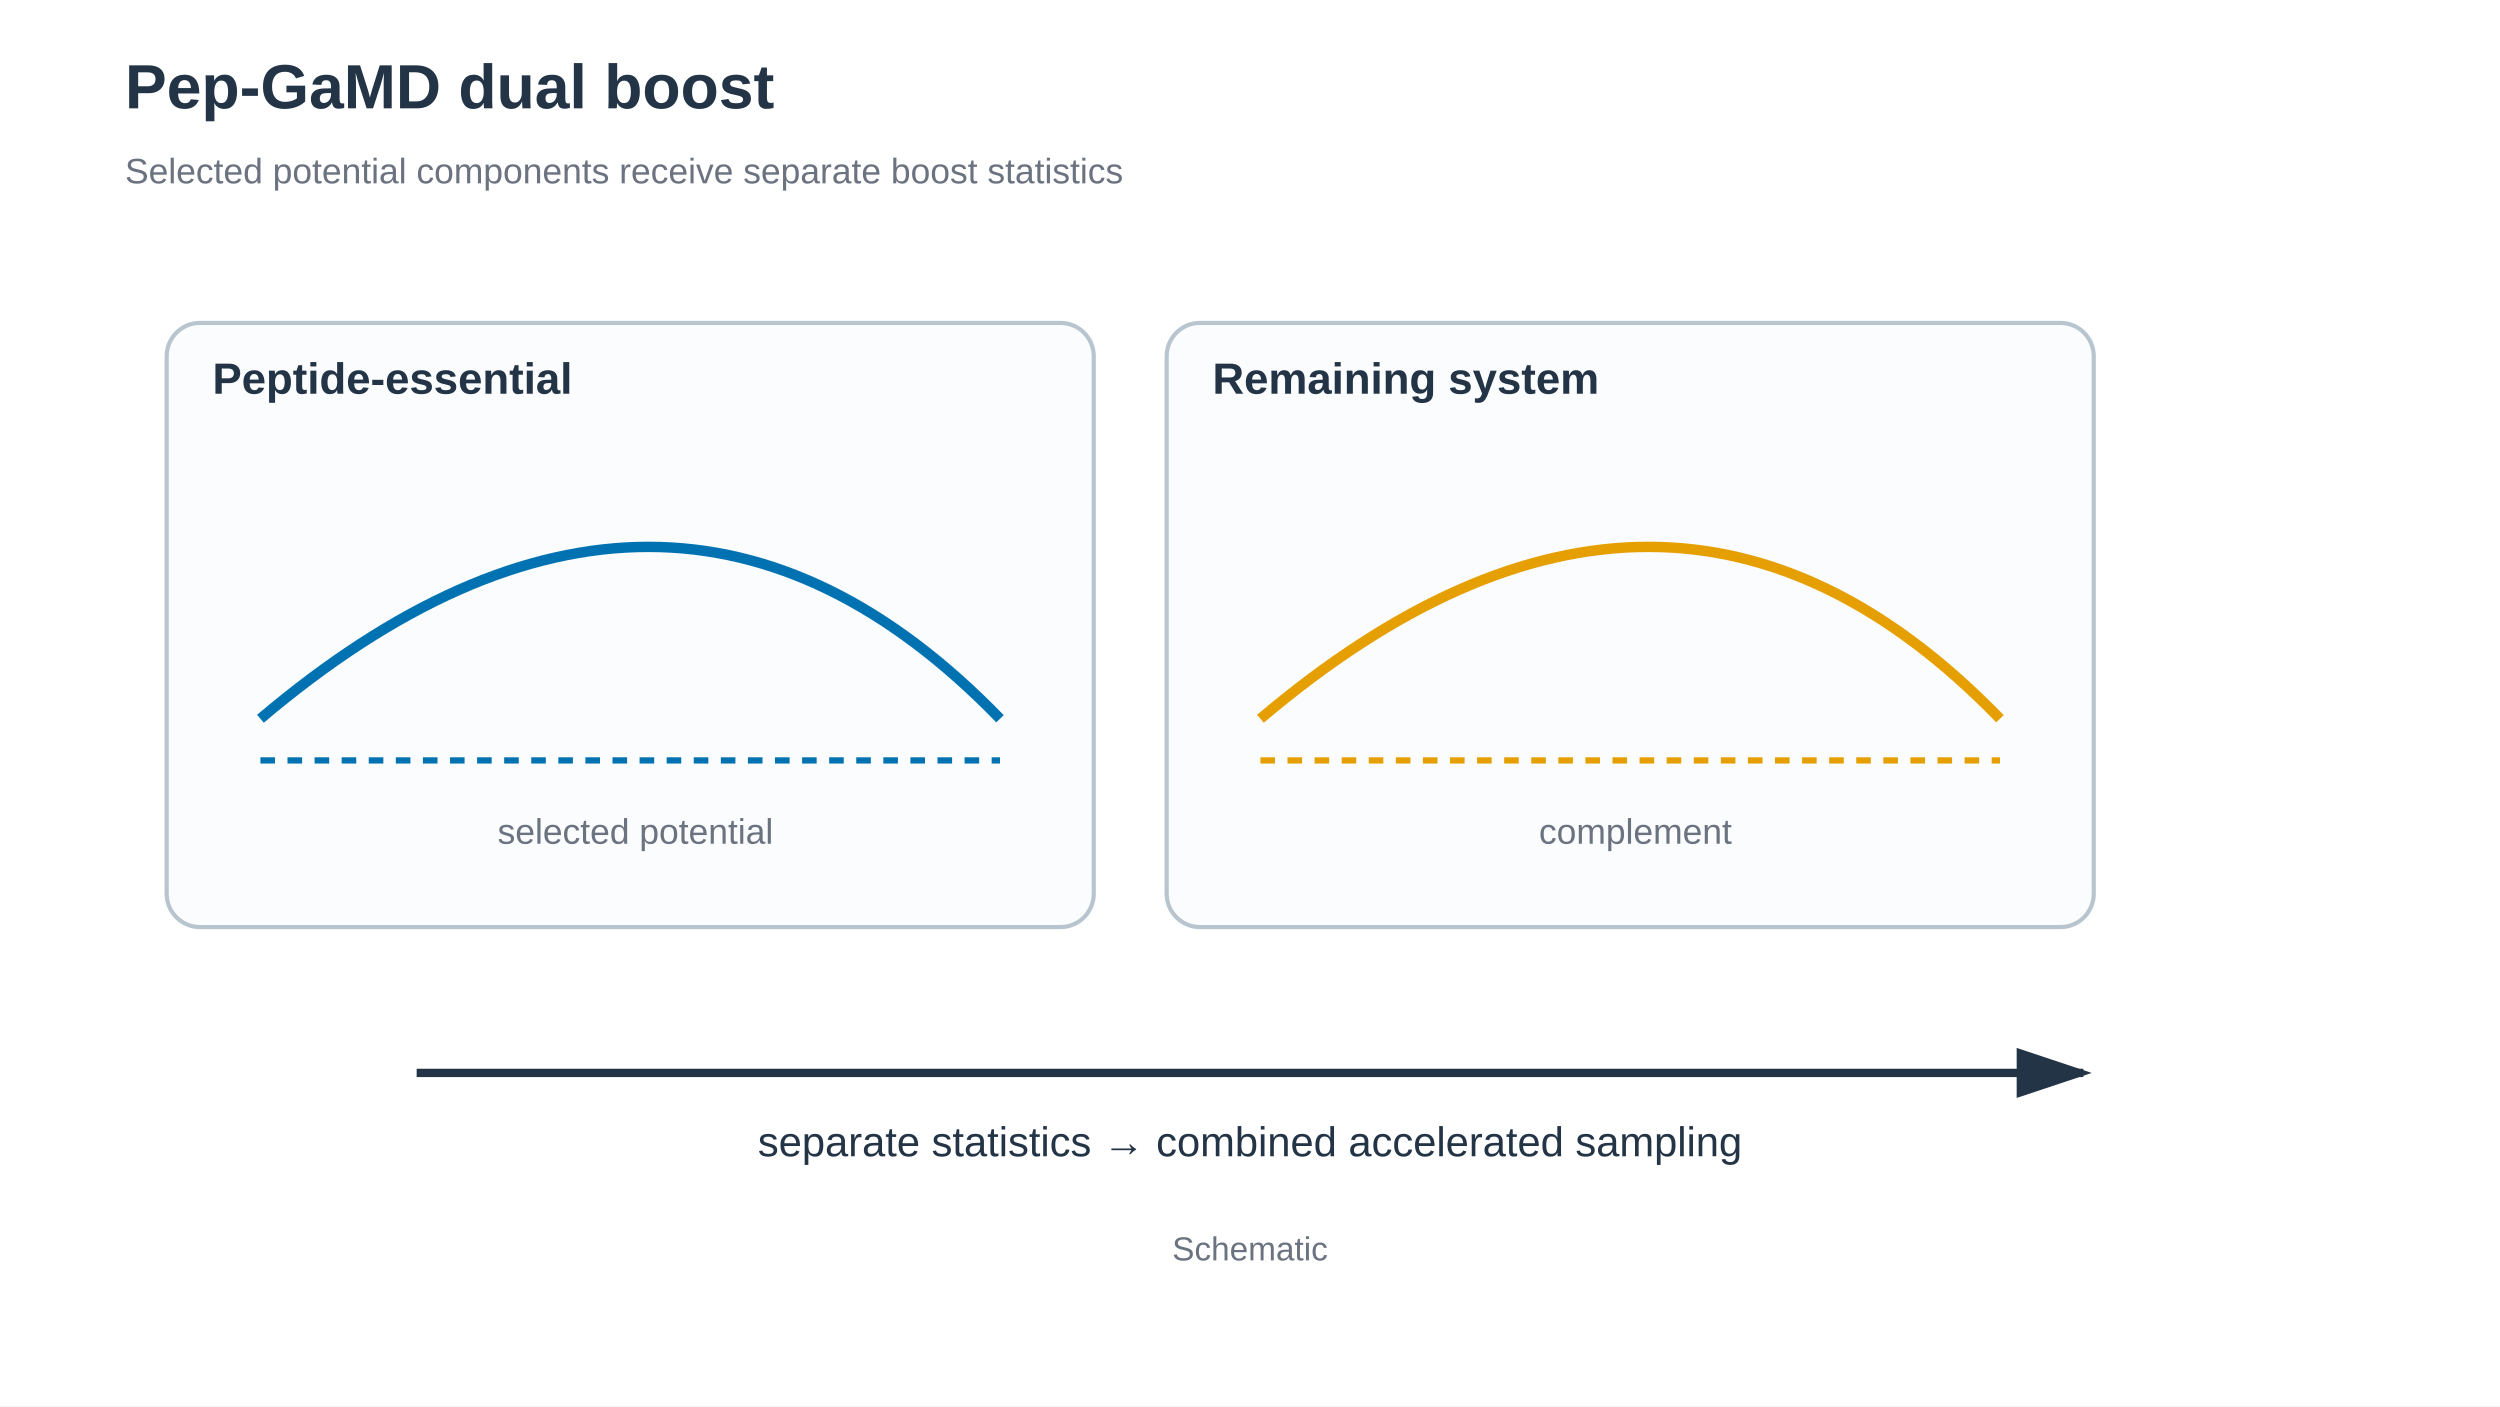
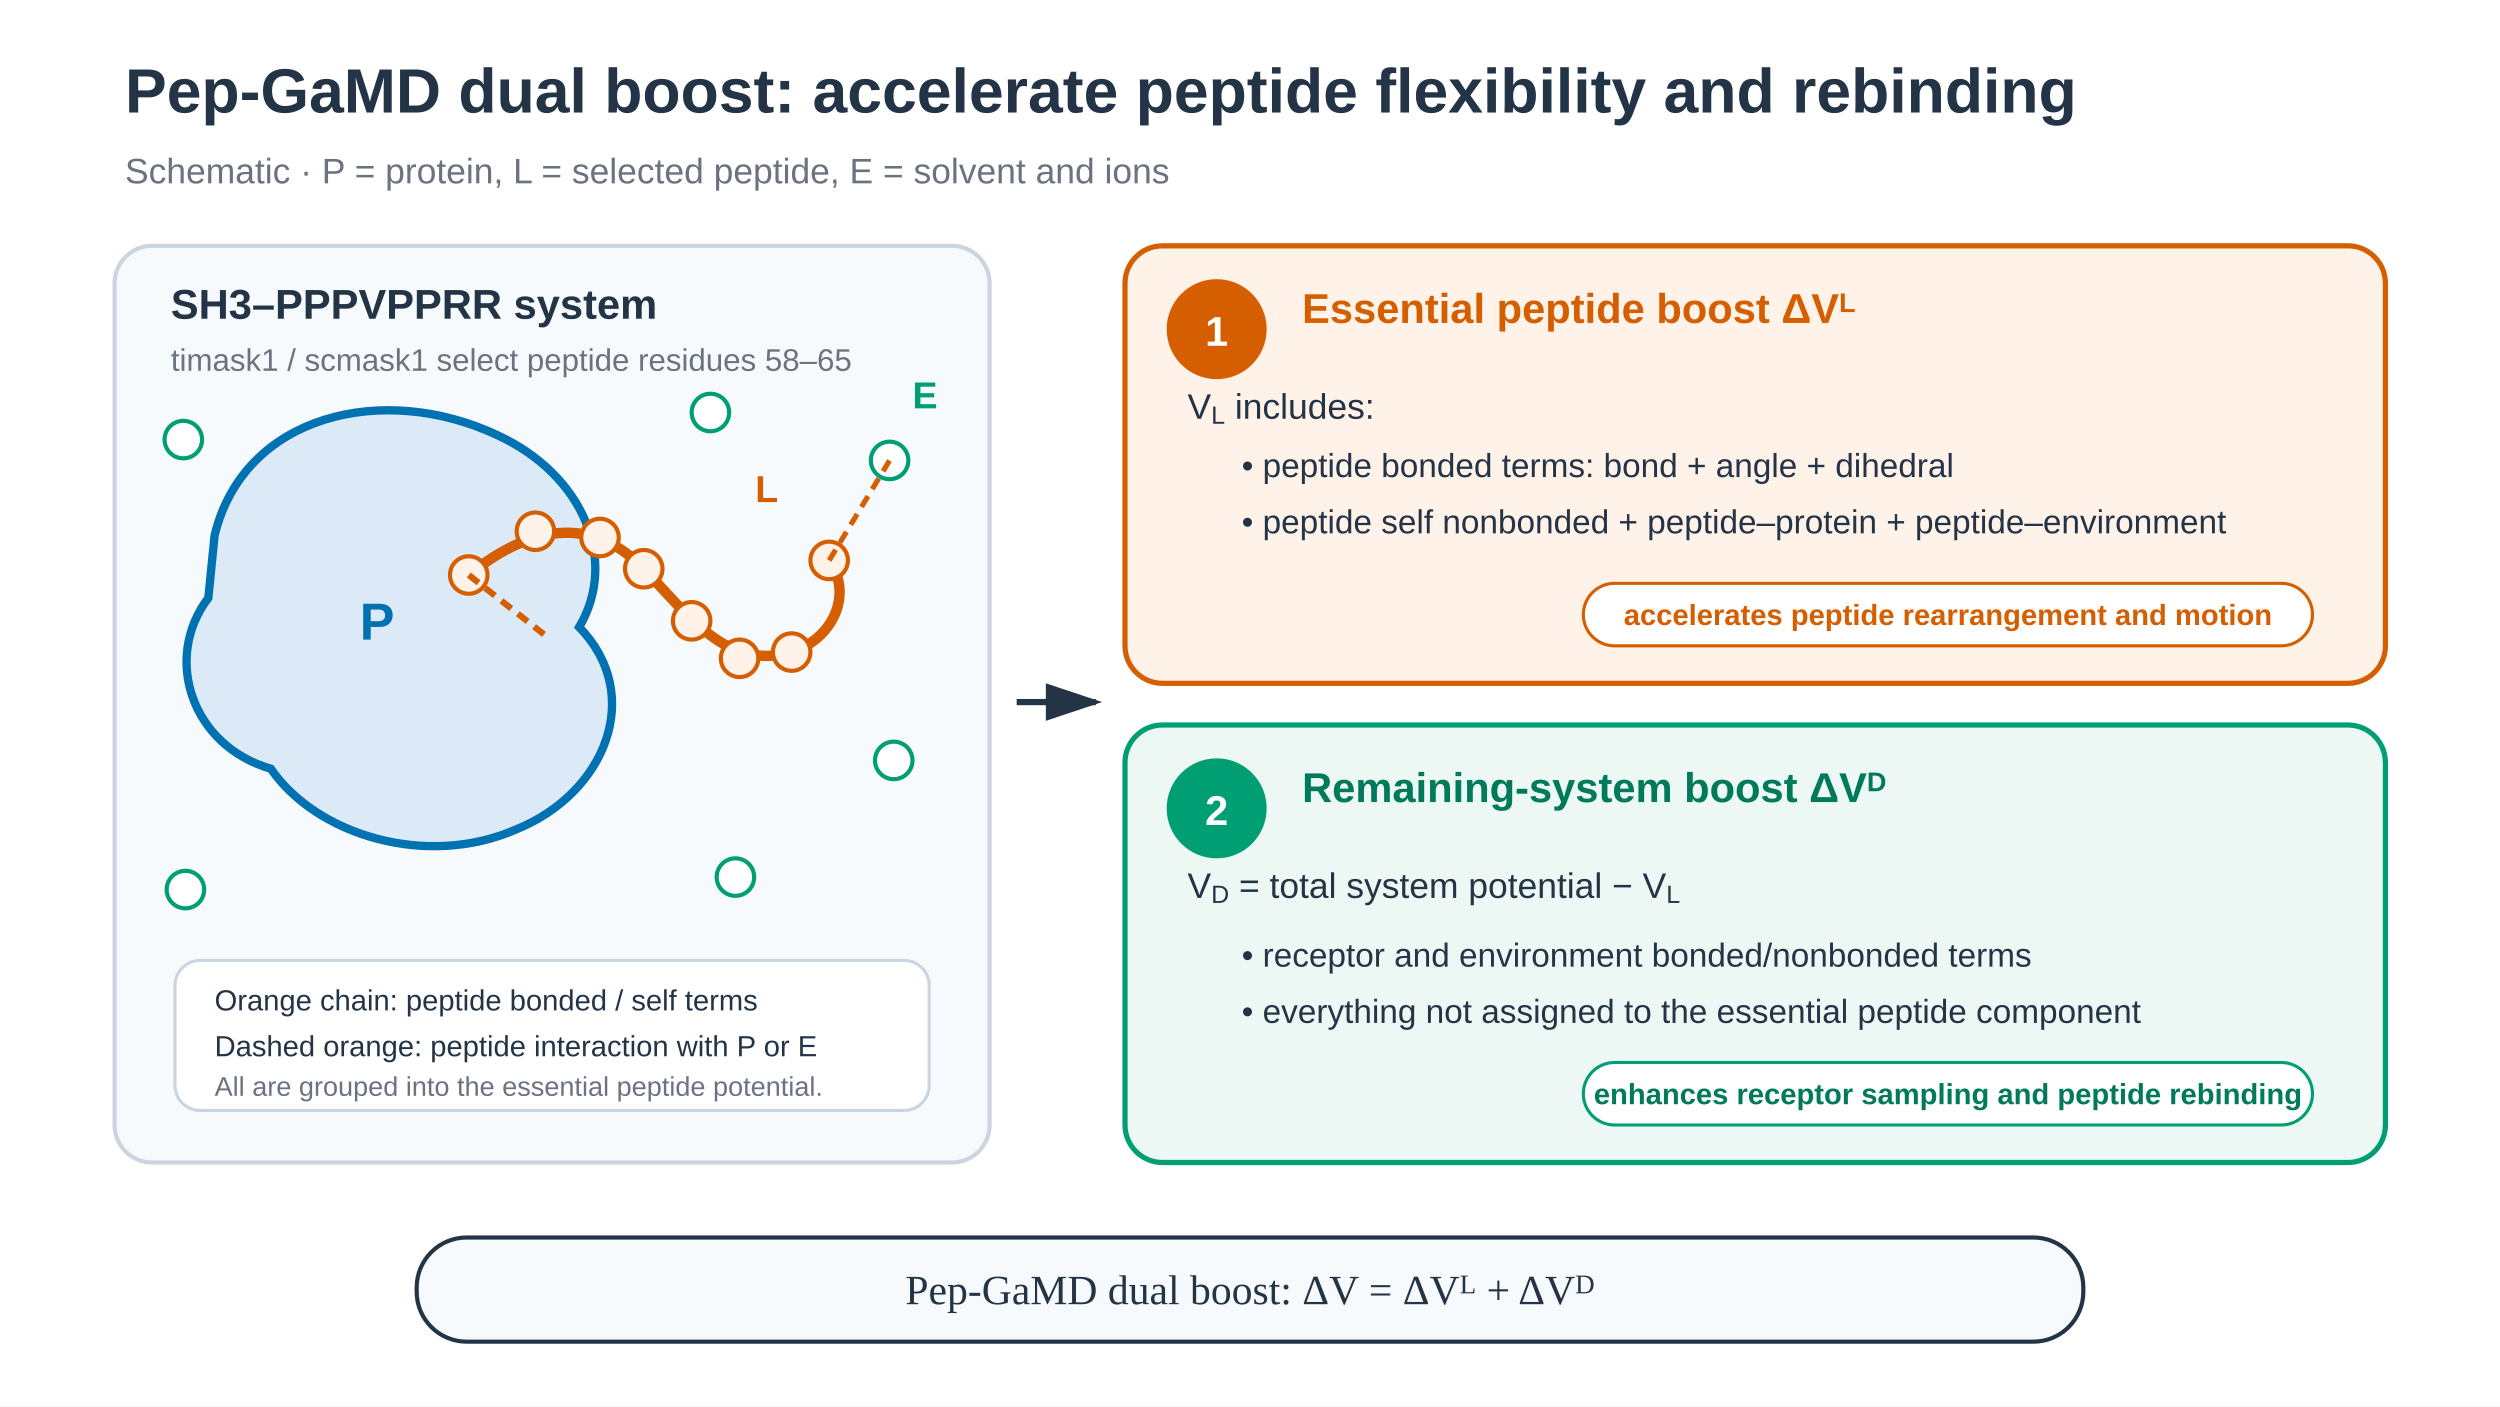
<svg xmlns="http://www.w3.org/2000/svg" viewBox="0 0 1200 675" role="img">
  <defs>
-     <marker id="arrow" markerWidth="10" markerHeight="10" refX="8" refY="3" orient="auto" markerUnits="strokeWidth">
+     <marker id="arrow-dark" markerWidth="10" markerHeight="10" refX="8" refY="3" orient="auto" markerUnits="strokeWidth">
      <path d="M0,0 L0,6 L9,3 z" fill="#243447" />
    </marker>
-     <marker id="blue-arrow" markerWidth="10" markerHeight="10" refX="8" refY="3" orient="auto" markerUnits="strokeWidth">
-       <path d="M0,0 L0,6 L9,3 z" fill="#0072B2" />
-     </marker>
-     <pattern id="hatch" width="10" height="10" patternUnits="userSpaceOnUse">
-       <path d="M0 10L10 0" stroke="#6B7280" stroke-width="2" />
-     </pattern>
  </defs>
  <rect width="1200" height="675" fill="#FFFFFF" />
-   <text x="60" y="52" text-anchor="start" font-family="Arial, Helvetica, sans-serif" font-size="30" font-weight="bold" fill="#243447">Pep-GaMD dual boost</text>
-   <text x="60" y="88" text-anchor="start" font-family="Arial, Helvetica, sans-serif" font-size="17" font-weight="normal" fill="#6B7280">Selected potential components receive separate boost statistics</text>
-   <rect x="80.0" y="155" width="445.0" height="290" rx="16" fill="#FAFCFD" stroke="#B8C4CE" stroke-width="2" opacity="1" />
-   <text x="102.0" y="189" text-anchor="start" font-family="Arial, Helvetica, sans-serif" font-size="21" font-weight="bold" fill="#243447">Peptide-essential</text>
-   <path d="M125.0 345 Q320.0 180 480.0 345" stroke="#0072B2" stroke-width="5" fill="none" opacity="1" />
-   <line x1="125.0" y1="365" x2="480.0" y2="365" stroke="#0072B2" stroke-width="3" stroke-dasharray="7 6" />
-   <text x="305.0" y="405" text-anchor="middle" font-family="Arial, Helvetica, sans-serif" font-size="17" font-weight="normal" fill="#6B7280">selected potential</text>
-   <rect x="560.0" y="155" width="445.0" height="290" rx="16" fill="#FAFCFD" stroke="#B8C4CE" stroke-width="2" opacity="1" />
-   <text x="582.0" y="189" text-anchor="start" font-family="Arial, Helvetica, sans-serif" font-size="21" font-weight="bold" fill="#243447">Remaining system</text>
-   <path d="M605.0 345 Q800.0 180 960.0 345" stroke="#E69F00" stroke-width="5" fill="none" opacity="1" />
-   <line x1="605.0" y1="365" x2="960.0" y2="365" stroke="#E69F00" stroke-width="3" stroke-dasharray="7 6" />
-   <text x="785.0" y="405" text-anchor="middle" font-family="Arial, Helvetica, sans-serif" font-size="17" font-weight="normal" fill="#6B7280">complement</text>
-   <line x1="200" y1="515" x2="1000" y2="515" stroke="#243447" stroke-width="4" marker-end="url(#arrow)" />
-   <text x="600" y="555" text-anchor="middle" font-family="Arial, Helvetica, sans-serif" font-size="20" font-weight="normal" fill="#243447">separate statistics → combined accelerated sampling</text>
-   <text x="600" y="605" text-anchor="middle" font-family="Arial, Helvetica, sans-serif" font-size="16" font-weight="normal" fill="#6B7280">Schematic</text>
+   <text x="60" y="54" font-family="Arial, Helvetica, sans-serif" font-size="30" font-weight="bold" fill="#243447">Pep-GaMD dual boost: accelerate peptide flexibility and rebinding</text>
+   <text x="60" y="88" font-family="Arial, Helvetica, sans-serif" font-size="17" fill="#6B7280">Schematic · P = protein, L = selected peptide, E = solvent and ions</text>
+   <rect x="55" y="118" width="420" height="440" rx="18" fill="#F7FAFC" stroke="#CBD5E1" stroke-width="2" />
+   <text x="82" y="153" font-family="Arial, Helvetica, sans-serif" font-size="20" font-weight="bold" fill="#243447">SH3–PPPVPPRR system</text>
+   <text x="82" y="178" font-family="Arial, Helvetica, sans-serif" font-size="15" fill="#6B7280">timask1 / scmask1 select peptide residues 58–65</text>
+   <path d="M103 257 C117 199 184 183 239 209 C280 228 297 269 278 301 C310 334 290 381 248 398 C205 417 152 401 130 369 C92 358 78 316 100 287 Z" fill="#DCEAF7" stroke="#0072B2" stroke-width="4" />
+   <text x="181" y="307" text-anchor="middle" font-family="Arial, Helvetica, sans-serif" font-size="25" font-weight="bold" fill="#0072B2">P</text>
+   <path d="M225 276 C257 250 286 249 309 273 C331 296 349 322 380 313 C399 307 410 286 398 269" fill="none" stroke="#D55E00" stroke-width="5" stroke-linecap="round" stroke-linejoin="round" />
+   <g fill="#FFF2E8" stroke="#D55E00" stroke-width="2">
+     <circle cx="225" cy="276" r="9" />
+     <circle cx="257" cy="255" r="9" />
+     <circle cx="288" cy="258" r="9" />
+     <circle cx="309" cy="273" r="9" />
+     <circle cx="332" cy="298" r="9" />
+     <circle cx="355" cy="316" r="9" />
+     <circle cx="380" cy="313" r="9" />
+     <circle cx="398" cy="269" r="9" />
+   </g>
+   <text x="368" y="241" text-anchor="middle" font-family="Arial, Helvetica, sans-serif" font-size="18" font-weight="bold" fill="#D55E00">L</text>
+   <line x1="225" y1="276" x2="263" y2="306" stroke="#D55E00" stroke-width="3" stroke-dasharray="6 4" />
+   <g fill="#FFFFFF" stroke="#009E73" stroke-width="2">
+     <circle cx="88" cy="211" r="9" />
+     <circle cx="341" cy="198" r="9" />
+     <circle cx="427" cy="221" r="9" />
+     <circle cx="429" cy="365" r="9" />
+     <circle cx="353" cy="421" r="9" />
+     <circle cx="89" cy="427" r="9" />
+   </g>
+   <line x1="398" y1="269" x2="427" y2="221" stroke="#D55E00" stroke-width="2.5" stroke-dasharray="6 4" />
+   <text x="438" y="196" font-family="Arial, Helvetica, sans-serif" font-size="18" font-weight="bold" fill="#009E73">E</text>
+   <rect x="84" y="461" width="362" height="72" rx="12" fill="#FFFFFF" stroke="#CBD5E1" stroke-width="1.5" />
+   <text x="103" y="485" font-family="Arial, Helvetica, sans-serif" font-size="14" fill="#243447">Orange chain: peptide bonded / self terms</text>
+   <text x="103" y="507" font-family="Arial, Helvetica, sans-serif" font-size="14" fill="#243447">Dashed orange: peptide interaction with P or E</text>
+   <text x="103" y="526" font-family="Arial, Helvetica, sans-serif" font-size="13" fill="#6B7280">All are grouped into the essential peptide potential.</text>
+   <line x1="488" y1="337" x2="526" y2="337" stroke="#243447" stroke-width="3" marker-end="url(#arrow-dark)" />
+   <rect x="540" y="118" width="605" height="210" rx="18" fill="#FFF2E8" stroke="#D55E00" stroke-width="2.5" />
+   <circle cx="584" cy="158" r="24" fill="#D55E00" />
+   <text x="584" y="166" text-anchor="middle" font-family="Arial, Helvetica, sans-serif" font-size="20" font-weight="bold" fill="#FFFFFF">1</text>
+   <text x="625" y="155" font-family="Arial, Helvetica, sans-serif" font-size="20" font-weight="bold" fill="#D55E00">Essential peptide boost ΔV<tspan baseline-shift="super" font-size="13">L</tspan>
+   </text>
+   <text x="570" y="201" font-family="Arial, Helvetica, sans-serif" font-size="17" fill="#243447">V<tspan baseline-shift="sub" font-size="12">L</tspan> includes:</text>
+   <text x="596" y="229" font-family="Arial, Helvetica, sans-serif" font-size="16" fill="#243447">• peptide bonded terms: bond + angle + dihedral</text>
+   <text x="596" y="256" font-family="Arial, Helvetica, sans-serif" font-size="16" fill="#243447">• peptide self nonbonded + peptide–protein + peptide–environment</text>
+   <rect x="760" y="280" width="350" height="30" rx="15" fill="#FFFFFF" stroke="#D55E00" stroke-width="1.5" />
+   <text x="935" y="300" text-anchor="middle" font-family="Arial, Helvetica, sans-serif" font-size="14" font-weight="bold" fill="#D55E00">accelerates peptide rearrangement and motion</text>
+   <rect x="540" y="348" width="605" height="210" rx="18" fill="#EDF8F4" stroke="#009E73" stroke-width="2.5" />
+   <circle cx="584" cy="388" r="24" fill="#009E73" />
+   <text x="584" y="396" text-anchor="middle" font-family="Arial, Helvetica, sans-serif" font-size="20" font-weight="bold" fill="#FFFFFF">2</text>
+   <text x="625" y="385" font-family="Arial, Helvetica, sans-serif" font-size="20" font-weight="bold" fill="#007A5A">Remaining-system boost ΔV<tspan baseline-shift="super" font-size="13">D</tspan>
+   </text>
+   <text x="570" y="431" font-family="Arial, Helvetica, sans-serif" font-size="17" fill="#243447">V<tspan baseline-shift="sub" font-size="12">D</tspan> = total system potential − V<tspan baseline-shift="sub" font-size="12">L</tspan>
+   </text>
+   <text x="596" y="464" font-family="Arial, Helvetica, sans-serif" font-size="16" fill="#243447">• receptor and environment bonded/nonbonded terms</text>
+   <text x="596" y="491" font-family="Arial, Helvetica, sans-serif" font-size="16" fill="#243447">• everything not assigned to the essential peptide component</text>
+   <rect x="760" y="510" width="350" height="30" rx="15" fill="#FFFFFF" stroke="#009E73" stroke-width="1.5" />
+   <text x="935" y="530" text-anchor="middle" font-family="Arial, Helvetica, sans-serif" font-size="14" font-weight="bold" fill="#007A5A">enhances receptor sampling and peptide rebinding</text>
+   <rect x="200" y="594" width="800" height="50" rx="24" fill="#F7FAFC" stroke="#243447" stroke-width="2" />
+   <text x="600" y="626" text-anchor="middle" font-family="Georgia, Times New Roman, serif" font-size="20" fill="#243447">Pep-GaMD dual boost: ΔV = ΔV<tspan baseline-shift="super" font-size="13">L</tspan> + ΔV<tspan baseline-shift="super" font-size="13">D</tspan>
+   </text>
</svg>
